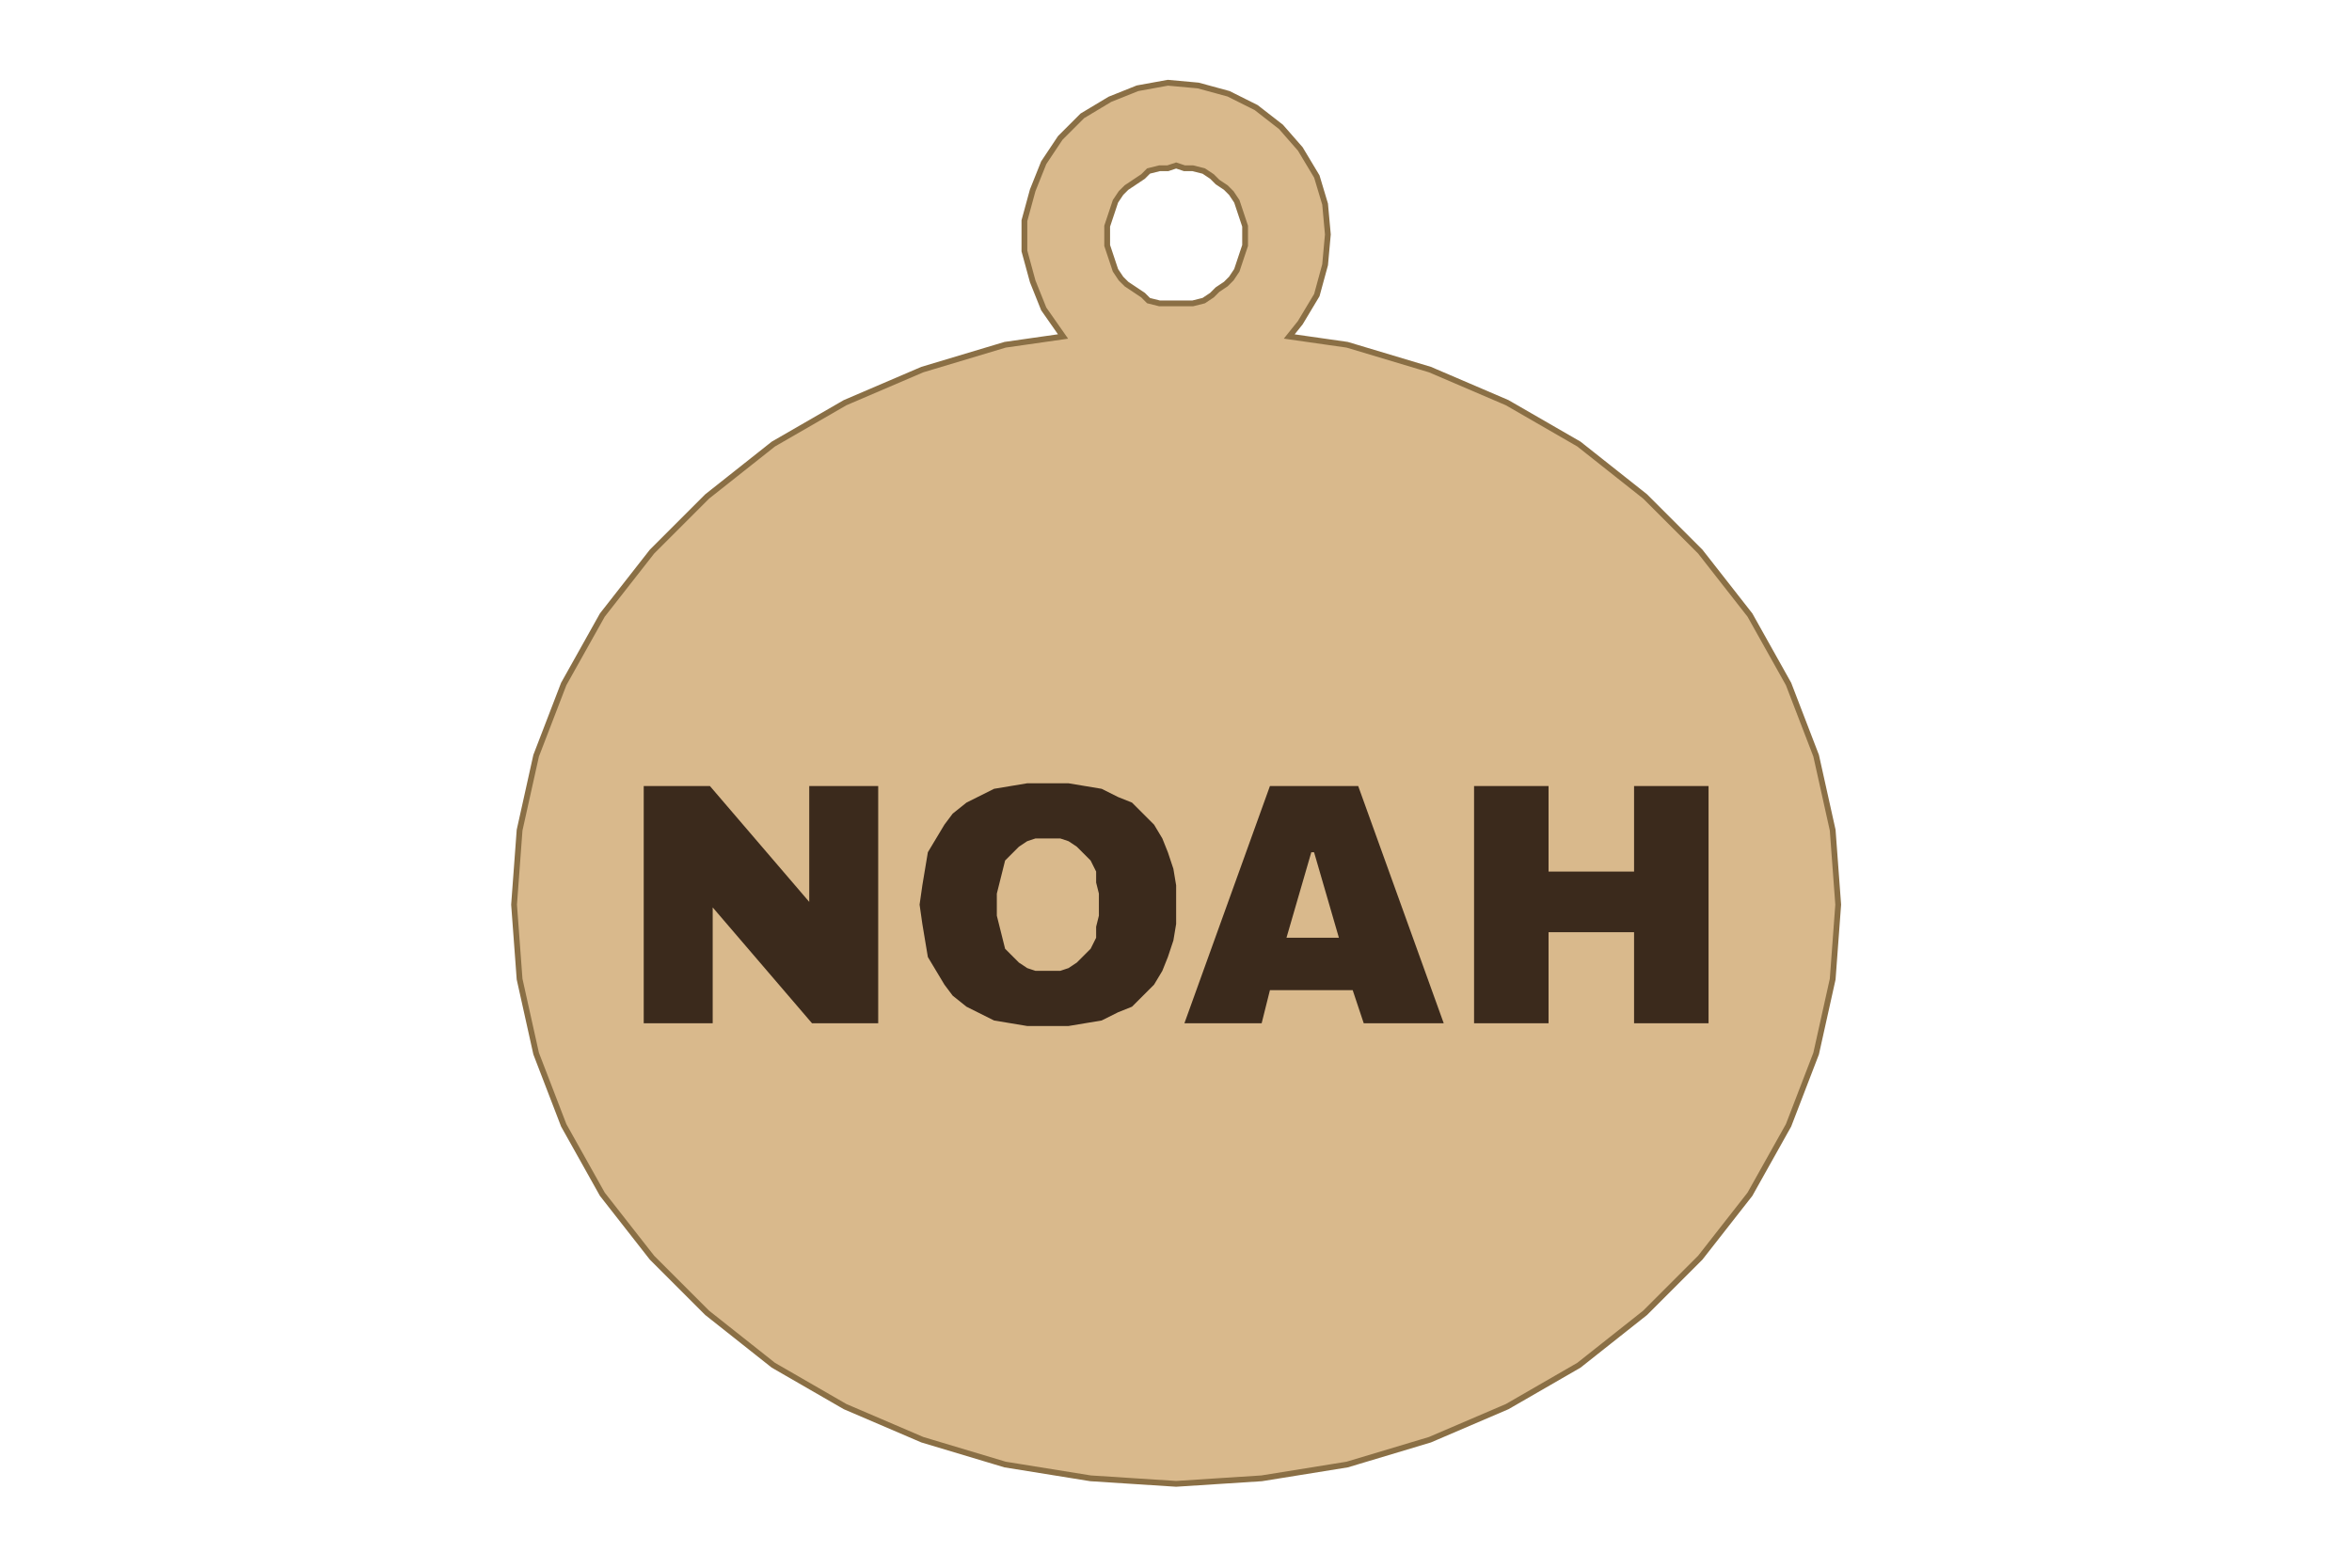
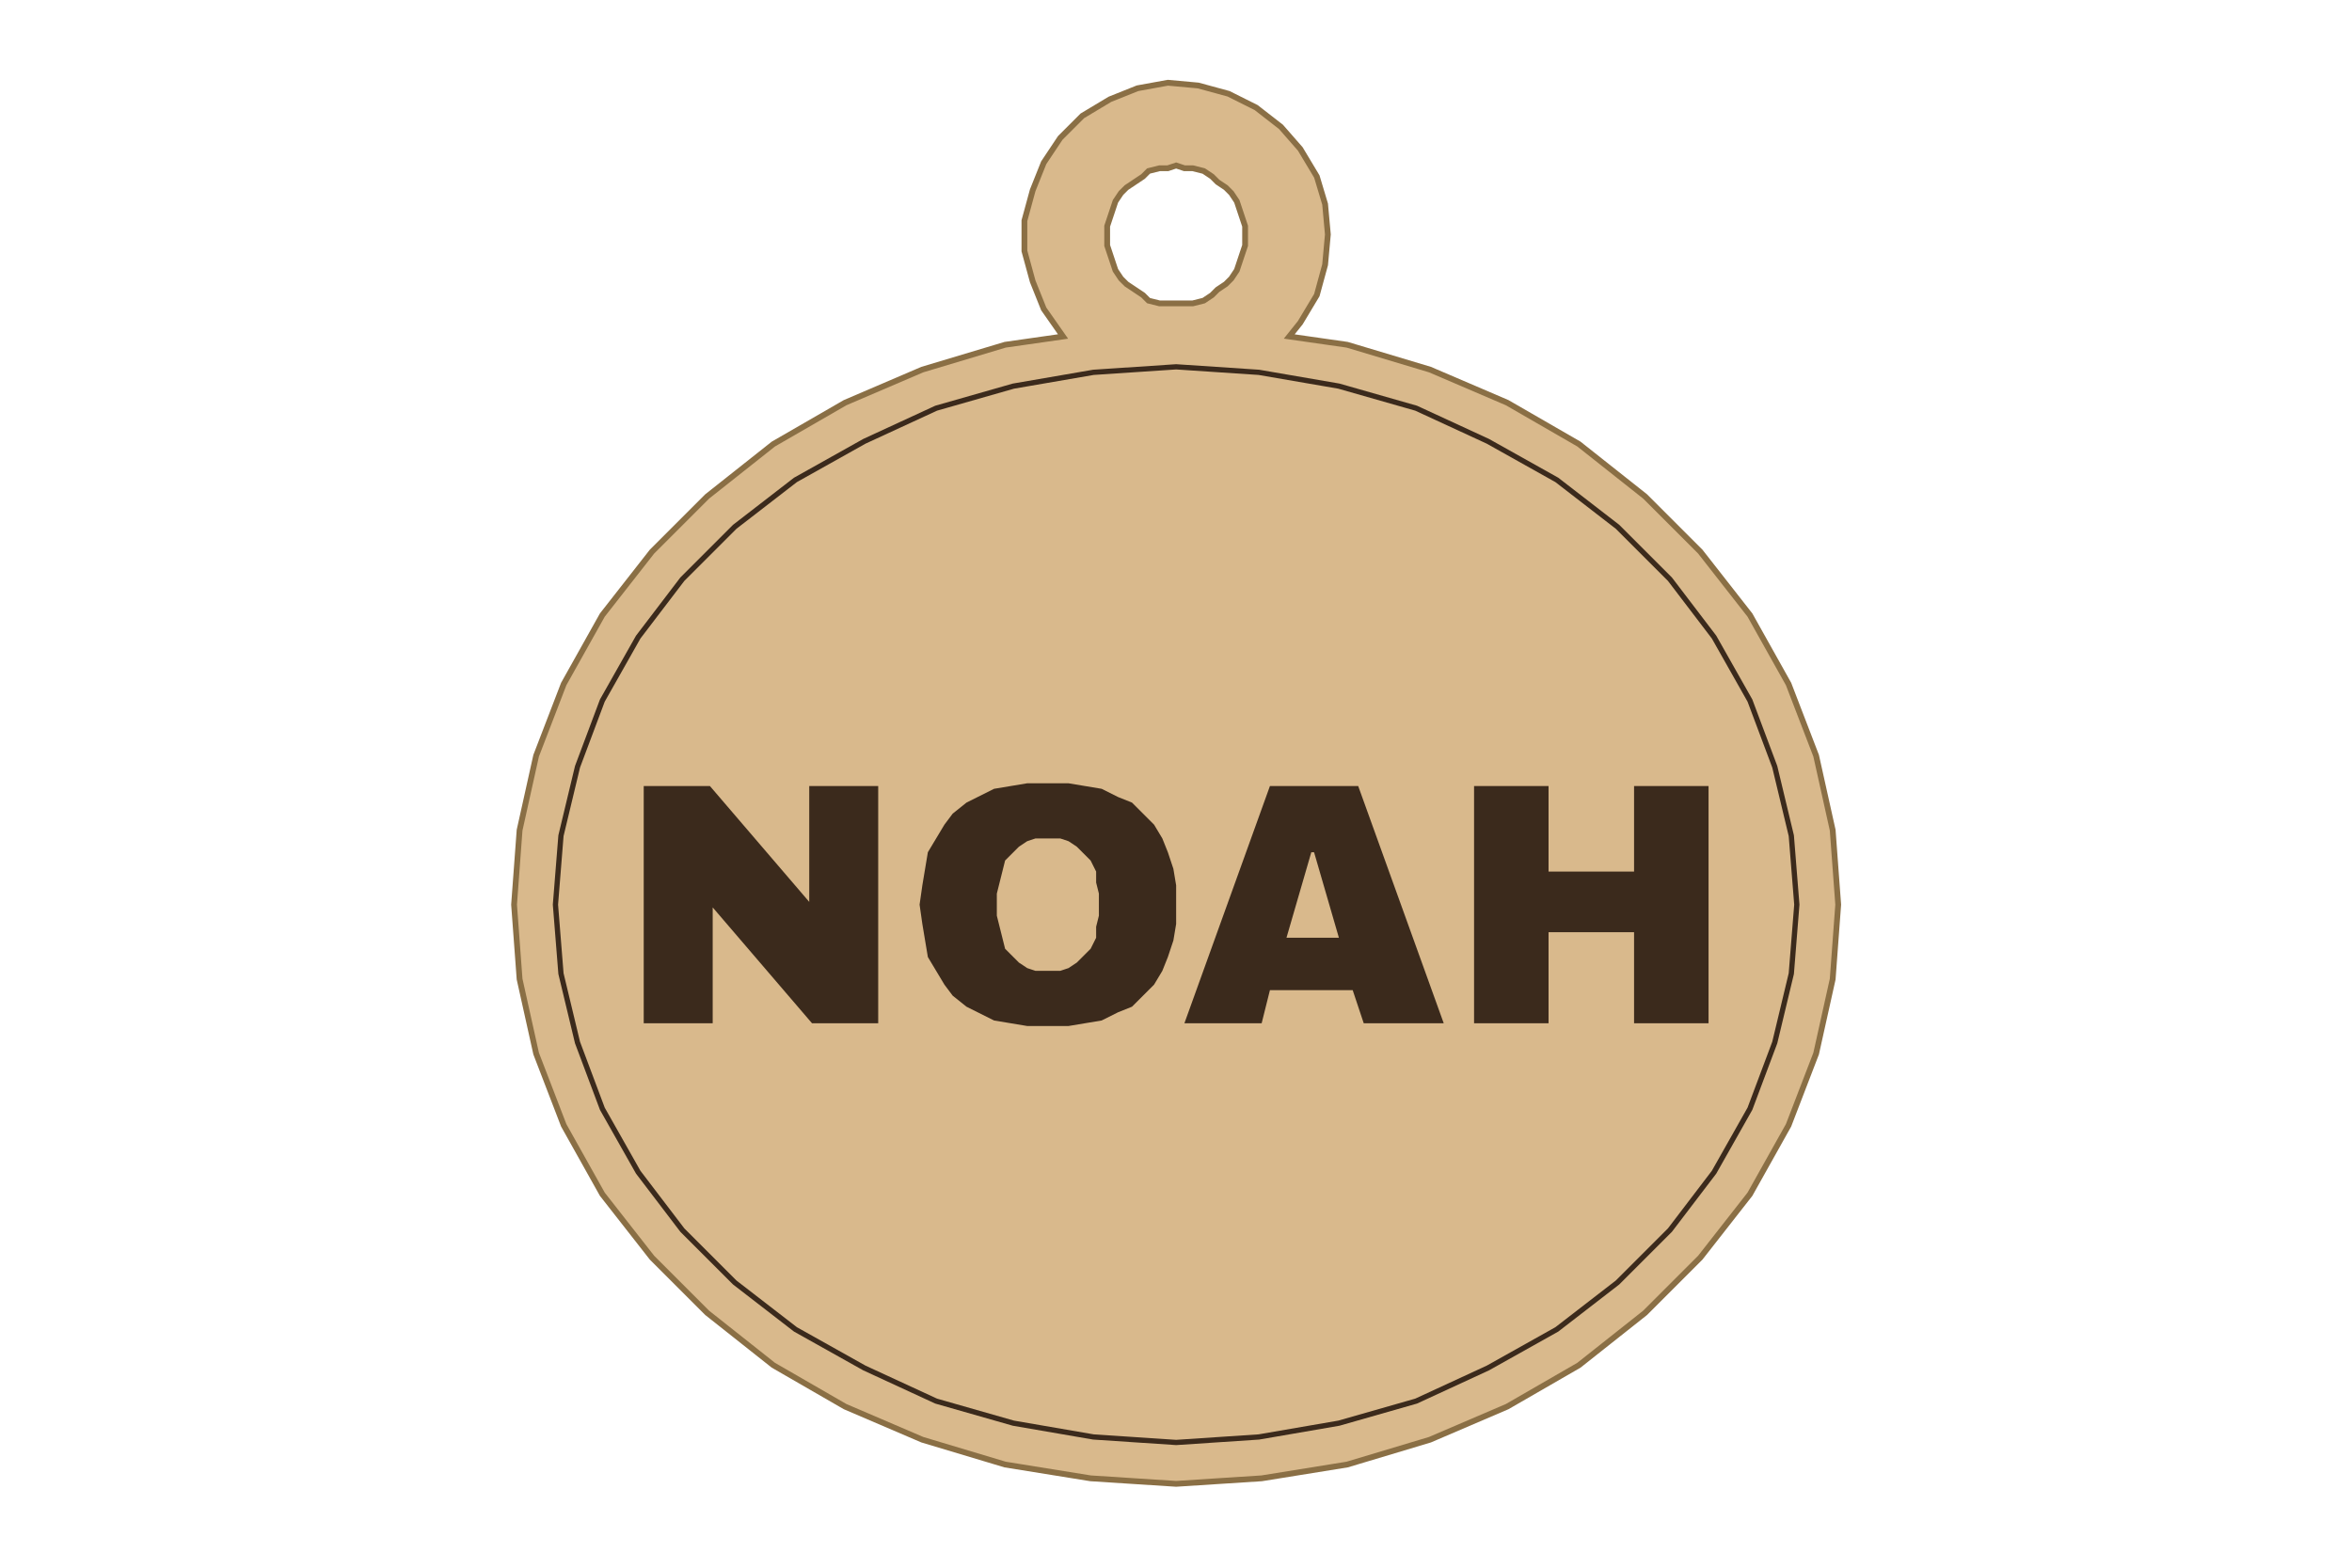
<svg xmlns="http://www.w3.org/2000/svg" width="300" height="200" viewBox="-3.05 -11.8 54.09 56.84">
  <path fill="#D9B98C" fill-rule="evenodd" stroke="#8A6F45" stroke-width=".21" d="m24.8-8.7 1.1.3 1 .5.9.7.7.8.6 1 .3 1 .1 1.1-.1 1.1-.3 1.1-.6 1-.4.5 2.1.3 3 .9L36 2.8l2.6 1.5L41 6.2l2 2 1.8 2.3 1.4 2.5 1 2.6.6 2.7.2 2.7-.2 2.7-.6 2.7-1 2.6-1.4 2.5-1.8 2.3-2 2-2.4 1.9-2.6 1.5-2.8 1.2-3 .9-3.1.5-3.1.2-3.1-.2-3.1-.5-3-.9-2.8-1.2-2.6-1.5L7 35.8l-2-2-1.8-2.3L1.8 29l-1-2.6-.6-2.7L0 21l.2-2.7.6-2.7 1-2.6 1.4-2.5L5 8.2l2-2 2.4-1.9L12 2.8l2.8-1.2 3-.9 2.1-.3-.7-1-.4-1-.3-1.1v-1.1l.3-1.1.4-1 .6-.9.8-.8 1-.6 1-.4 1.1-.2Zm1.7 5.4v.4l-.1.3-.1.3-.1.3-.2.3-.2.2-.3.2-.2.2-.3.2-.4.1h-1.2L23-.9l-.2-.2-.3-.2-.3-.2-.2-.2-.2-.3-.1-.3-.1-.3-.1-.3v-.7l.1-.3.1-.3.1-.3.2-.3.2-.2.3-.2.3-.2.2-.2.4-.1h.3l.3-.1.3.1h.3l.4.1.3.2.2.2.3.2.2.2.2.3.1.3.1.3.1.3v.2Z" />
  <path fill="#3B2A1C" fill-rule="evenodd" d="m20.1 16.6.6.1.6.1.6.3.5.2.4.4.4.4.3.5.2.5.2.6.1.6v1.4l-.1.6-.2.6-.2.5-.3.5-.4.4-.4.4-.5.2-.6.3-.6.1-.6.1h-1.5l-.6-.1-.6-.1-.6-.3-.4-.2-.5-.4-.3-.4-.3-.5-.3-.5-.1-.6-.1-.6-.1-.7.1-.7.1-.6.1-.6.3-.5.3-.5.3-.4.5-.4.4-.2.6-.3.6-.1.6-.1h.7Zm-1.2 2-.3.1-.3.2-.3.3-.2.2-.1.4-.1.4-.1.4v.8l.1.4.1.4.1.4.2.2.3.3.3.2.3.1h.9l.3-.1.3-.2.3-.3.2-.2.2-.4v-.4l.1-.4v-.8l-.1-.4v-.4l-.2-.4-.2-.2-.3-.3-.3-.2-.3-.1h-.5Zm18.6 1.2h3.1v-3.1h2.7v8.6h-2.7V22h-3.1v3.3h-2.7v-8.6h2.7Zm-3.8 5.5h-2.9l-.4-1.2h-3l-.3 1.2h-2.8l3.1-8.6h3.2Zm-4.8-6.2-.9 3.1h1.9l-.9-3.1Zm-18.2 1.8v-4.2h2.5v8.6h-2.4l-3.6-4.2v4.2H4.7v-8.6h2.4Z" />
+   <path fill="none" stroke="#3B2A1C" stroke-linecap="round" stroke-linejoin="round" stroke-width=".19" d="m27 1.7 2.9.5 2.8.8 2.6 1.2 2.5 1.4L40 7.3l1.9 1.9 1.6 2.1 1.3 2.3.9 2.4.6 2.5.2 2.5-.2 2.5-.6 2.5-.9 2.4-1.3 2.3-1.6 2.1-1.9 1.9-2.2 1.7-2.5 1.4-2.6 1.2-2.8.8-2.9.5-3 .2-3-.2-2.9-.5-2.8-.8-2.6-1.2-2.5-1.4L8 34.7l-1.9-1.9-1.6-2.1-1.3-2.3-.9-2.4-.6-2.5-.2-2.5.2-2.5.6-2.5.9-2.4 1.3-2.3 1.6-2.1L8 7.3l2.2-1.7 2.5-1.4L15.3 3l2.8-.8 2.9-.5 3-.2z" />
</svg>
